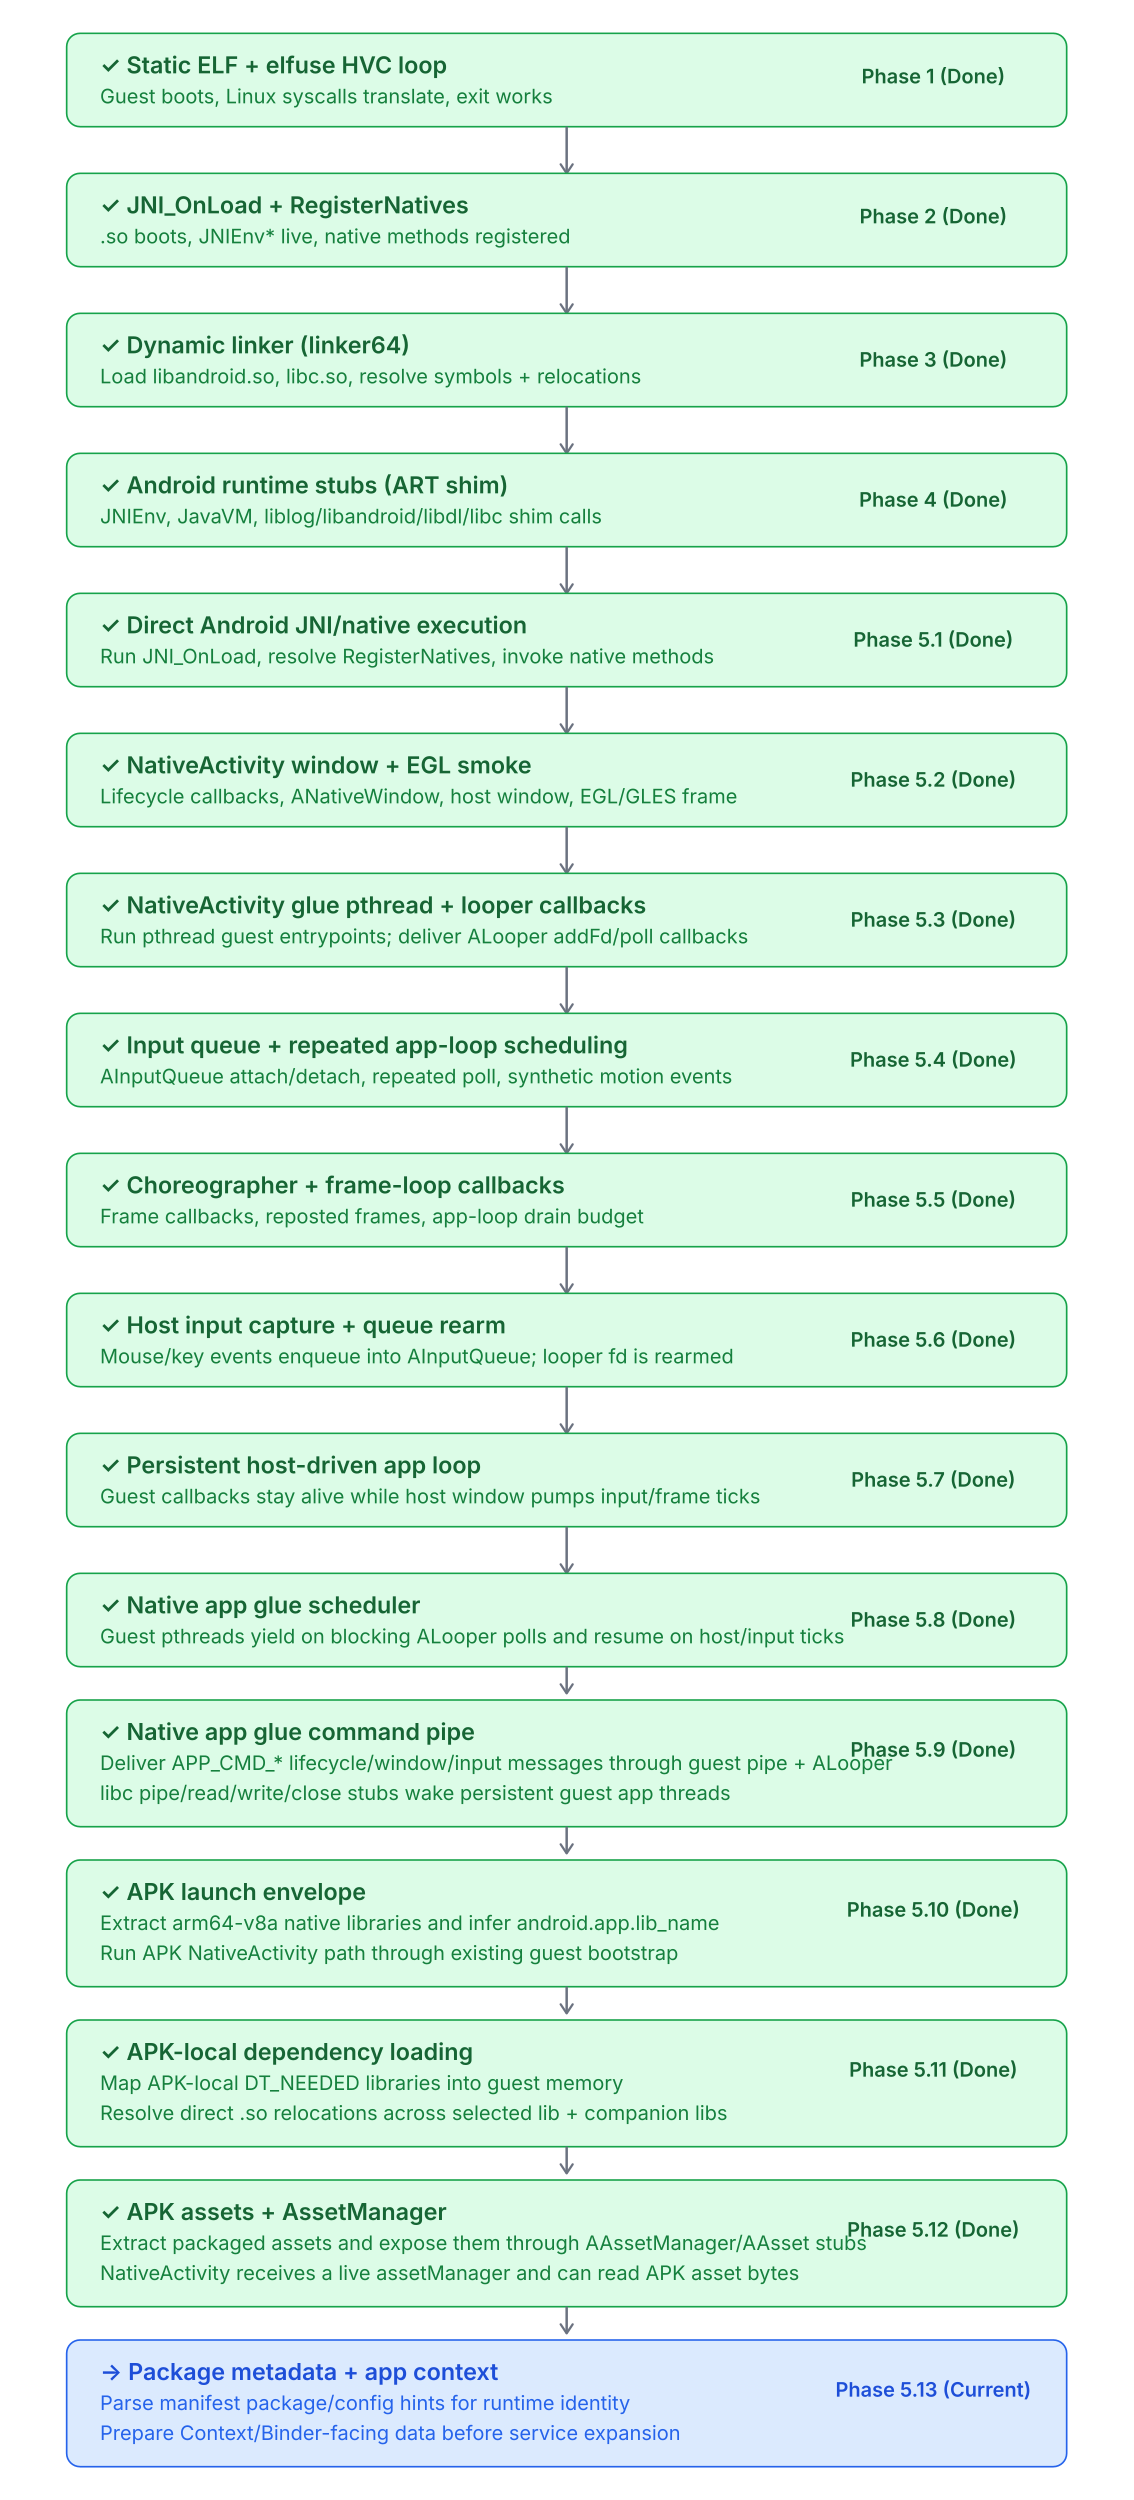
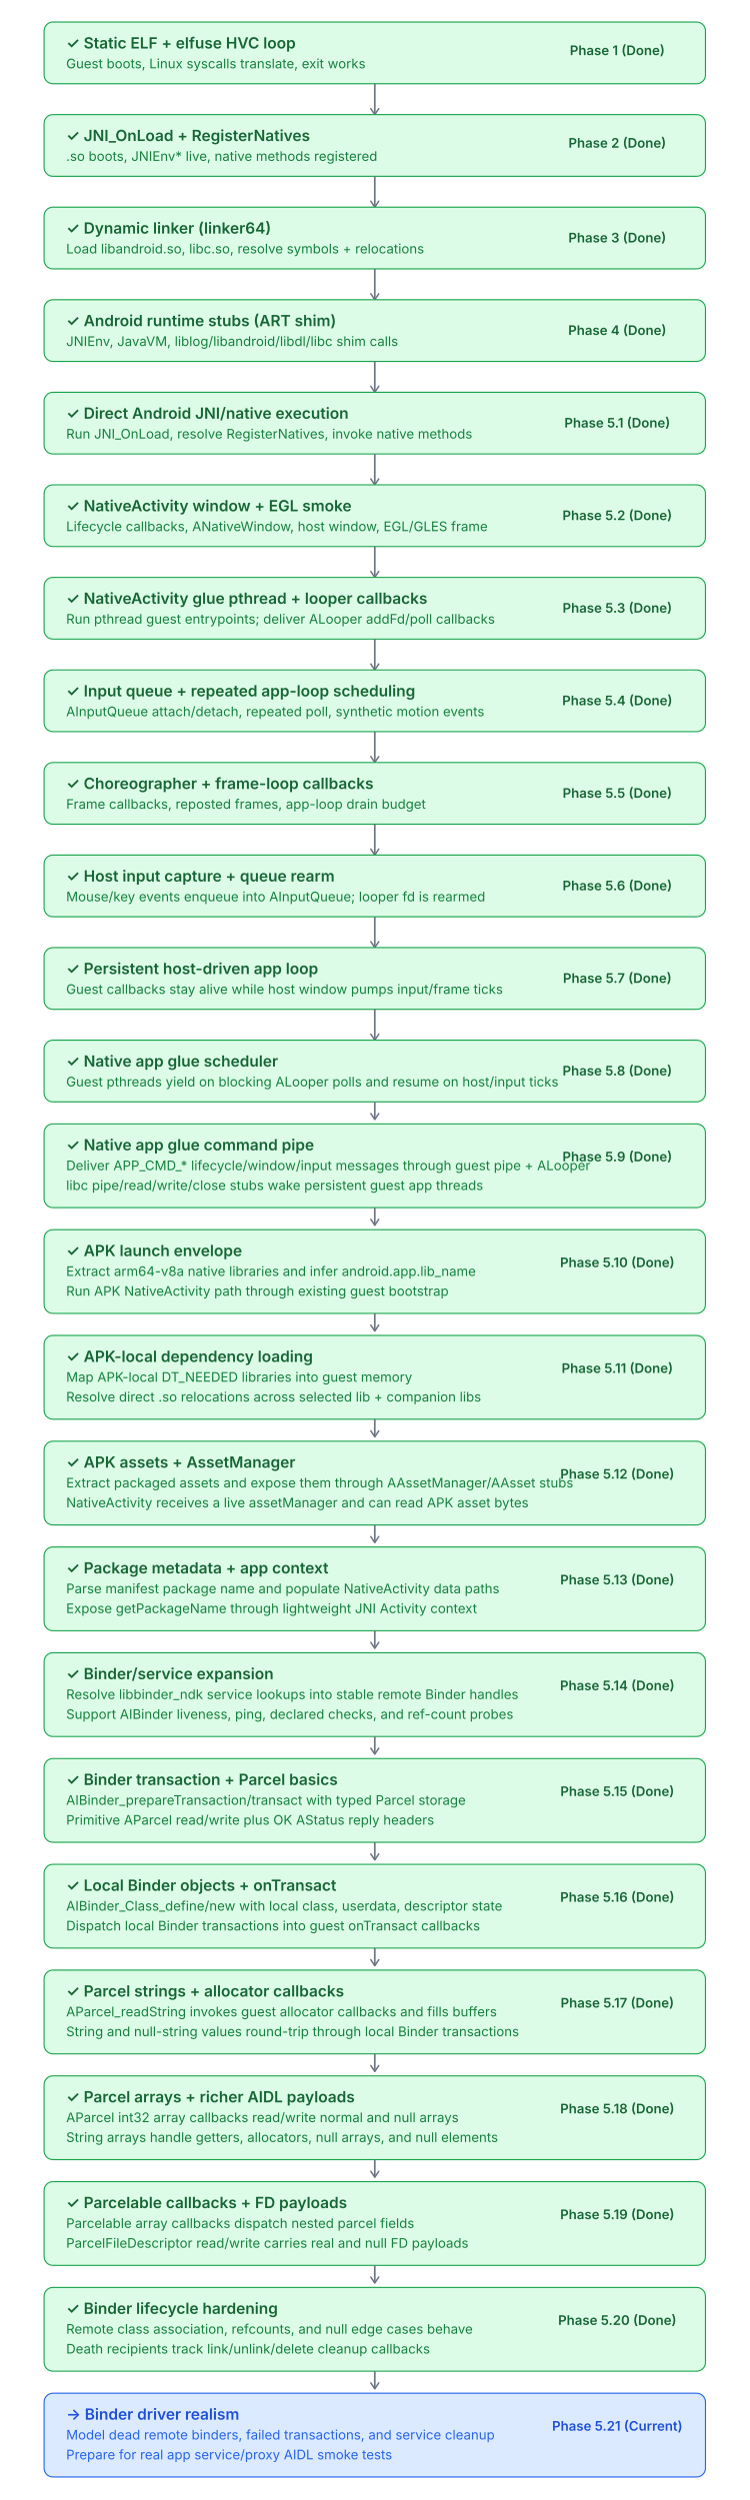
- <svg xmlns="http://www.w3.org/2000/svg" width="100%" viewBox="0 0 680 1500" role="img">
+ <svg xmlns="http://www.w3.org/2000/svg" width="100%" viewBox="0 0 680 2268" role="img">
  <style>
text{font-family:-apple-system,BlinkMacSystemFont,"Segoe UI",sans-serif}
.done{fill:#DCFCE7;stroke:#16A34A;stroke-width:1}
.done-title{fill:#166534;font-size:14px;font-weight:600}
.done-subtitle{fill:#15803D;font-size:12px}
.current{fill:#DBEAFE;stroke:#2563EB;stroke-width:1}
.current-title{fill:#1D4ED8;font-size:14px;font-weight:600}
.current-subtitle{fill:#2563EB;font-size:12px}
.future{fill:#F9FAFB;stroke:#9CA3AF;stroke-width:1}
.future-title{fill:#4B5563;font-size:14px;font-weight:600}
.future-subtitle{fill:#6B7280;font-size:12px}
.phase-label{font-size:12px;font-weight:600}
.arrow{stroke:#6B7280;stroke-width:1.5;fill:none}
.callout{fill:#FFFBEB;stroke:#D97706;stroke-width:1;stroke-dasharray:4 3}
.callout-text{fill:#92400E;font-size:12px}
</style>
  <defs>
    <marker id="arrow" viewBox="0 0 10 10" refX="8" refY="5" markerWidth="6" markerHeight="6" orient="auto-start-reverse">
      <path d="M2 1L8 5L2 9" fill="none" stroke="#6B7280" stroke-width="1.5" stroke-linecap="round" stroke-linejoin="round" />
    </marker>
  </defs>
  <g>
    <rect class="done" x="40" y="20" width="600" height="56" rx="8" />
    <text class="done-title" x="60" y="44">✓ Static ELF + elfuse HVC loop</text>
    <text class="done-subtitle" x="60" y="62">Guest boots, Linux syscalls translate, exit works</text>
    <text class="done-title phase-label" x="560" y="50" text-anchor="middle">Phase 1 (Done)</text>
  </g>
  <line class="arrow" x1="340" y1="76" x2="340" y2="104" marker-end="url(#arrow)" />
  <g>
    <rect class="done" x="40" y="104" width="600" height="56" rx="8" />
    <text class="done-title" x="60" y="128">✓ JNI_OnLoad + RegisterNatives</text>
    <text class="done-subtitle" x="60" y="146">.so boots, JNIEnv* live, native methods registered</text>
    <text class="done-title phase-label" x="560" y="134" text-anchor="middle">Phase 2 (Done)</text>
  </g>
  <line class="arrow" x1="340" y1="160" x2="340" y2="188" marker-end="url(#arrow)" />
  <g>
    <rect class="done" x="40" y="188" width="600" height="56" rx="8" />
    <text class="done-title" x="60" y="212">✓ Dynamic linker (linker64)</text>
    <text class="done-subtitle" x="60" y="230">Load libandroid.so, libc.so, resolve symbols + relocations</text>
    <text class="done-title phase-label" x="560" y="220" text-anchor="middle">Phase 3 (Done)</text>
  </g>
  <line class="arrow" x1="340" y1="244" x2="340" y2="272" marker-end="url(#arrow)" />
  <g>
    <rect class="done" x="40" y="272" width="600" height="56" rx="8" />
    <text class="done-title" x="60" y="296">✓ Android runtime stubs (ART shim)</text>
    <text class="done-subtitle" x="60" y="314">JNIEnv, JavaVM, liblog/libandroid/libdl/libc shim calls</text>
    <text class="done-title phase-label" x="560" y="304" text-anchor="middle">Phase 4 (Done)</text>
  </g>
  <line class="arrow" x1="340" y1="328" x2="340" y2="356" marker-end="url(#arrow)" />
  <g>
    <rect class="done" x="40" y="356" width="600" height="56" rx="8" />
    <text class="done-title" x="60" y="380">✓ Direct Android JNI/native execution</text>
    <text class="done-subtitle" x="60" y="398">Run JNI_OnLoad, resolve RegisterNatives, invoke native methods</text>
    <text class="done-title phase-label" x="560" y="388" text-anchor="middle">Phase 5.1 (Done)</text>
  </g>
  <line class="arrow" x1="340" y1="412" x2="340" y2="440" marker-end="url(#arrow)" />
  <g>
    <rect class="done" x="40" y="440" width="600" height="56" rx="8" />
    <text class="done-title" x="60" y="464">✓ NativeActivity window + EGL smoke</text>
    <text class="done-subtitle" x="60" y="482">Lifecycle callbacks, ANativeWindow, host window, EGL/GLES frame</text>
    <text class="done-title phase-label" x="560" y="472" text-anchor="middle">Phase 5.2 (Done)</text>
  </g>
  <line class="arrow" x1="340" y1="496" x2="340" y2="524" marker-end="url(#arrow)" />
  <g>
    <rect class="done" x="40" y="524" width="600" height="56" rx="8" />
    <text class="done-title" x="60" y="548">✓ NativeActivity glue pthread + looper callbacks</text>
    <text class="done-subtitle" x="60" y="566">Run pthread guest entrypoints; deliver ALooper addFd/poll callbacks</text>
    <text class="done-title phase-label" x="560" y="556" text-anchor="middle">Phase 5.3 (Done)</text>
  </g>
  <line class="arrow" x1="340" y1="580" x2="340" y2="608" marker-end="url(#arrow)" />
  <g>
    <rect class="done" x="40" y="608" width="600" height="56" rx="8" />
    <text class="done-title" x="60" y="632">✓ Input queue + repeated app-loop scheduling</text>
    <text class="done-subtitle" x="60" y="650">AInputQueue attach/detach, repeated poll, synthetic motion events</text>
    <text class="done-title phase-label" x="560" y="640" text-anchor="middle">Phase 5.4 (Done)</text>
  </g>
  <line class="arrow" x1="340" y1="664" x2="340" y2="692" marker-end="url(#arrow)" />
  <g>
    <rect class="done" x="40" y="692" width="600" height="56" rx="8" />
    <text class="done-title" x="60" y="716">✓ Choreographer + frame-loop callbacks</text>
    <text class="done-subtitle" x="60" y="734">Frame callbacks, reposted frames, app-loop drain budget</text>
    <text class="done-title phase-label" x="560" y="724" text-anchor="middle">Phase 5.5 (Done)</text>
  </g>
  <line class="arrow" x1="340" y1="748" x2="340" y2="776" marker-end="url(#arrow)" />
  <g>
    <rect class="done" x="40" y="776" width="600" height="56" rx="8" />
    <text class="done-title" x="60" y="800">✓ Host input capture + queue rearm</text>
    <text class="done-subtitle" x="60" y="818">Mouse/key events enqueue into AInputQueue; looper fd is rearmed</text>
    <text class="done-title phase-label" x="560" y="808" text-anchor="middle">Phase 5.6 (Done)</text>
  </g>
  <line class="arrow" x1="340" y1="832" x2="340" y2="860" marker-end="url(#arrow)" />
  <g>
    <rect class="done" x="40" y="860" width="600" height="56" rx="8" />
    <text class="done-title" x="60" y="884">✓ Persistent host-driven app loop</text>
    <text class="done-subtitle" x="60" y="902">Guest callbacks stay alive while host window pumps input/frame ticks</text>
    <text class="done-title phase-label" x="560" y="892" text-anchor="middle">Phase 5.7 (Done)</text>
  </g>
  <line class="arrow" x1="340" y1="916" x2="340" y2="944" marker-end="url(#arrow)" />
  <g>
    <rect class="done" x="40" y="944" width="600" height="56" rx="8" />
    <text class="done-title" x="60" y="968">✓ Native app glue scheduler</text>
    <text class="done-subtitle" x="60" y="986">Guest pthreads yield on blocking ALooper polls and resume on host/input ticks</text>
    <text class="done-title phase-label" x="560" y="976" text-anchor="middle">Phase 5.8 (Done)</text>
  </g>
  <line class="arrow" x1="340" y1="1000" x2="340" y2="1016" marker-end="url(#arrow)" />
  <g>
    <rect class="done" x="40" y="1020" width="600" height="76" rx="8" />
    <text class="done-title" x="60" y="1044">✓ Native app glue command pipe</text>
    <text class="done-subtitle" x="60" y="1062">Deliver APP_CMD_* lifecycle/window/input messages through guest pipe + ALooper</text>
    <text class="done-subtitle" x="60" y="1080">libc pipe/read/write/close stubs wake persistent guest app threads</text>
    <text class="done-title phase-label" x="560" y="1054" text-anchor="middle">Phase 5.9 (Done)</text>
  </g>
  <line class="arrow" x1="340" y1="1096" x2="340" y2="1112" marker-end="url(#arrow)" />
  <g>
    <rect class="done" x="40" y="1116" width="600" height="76" rx="8" />
    <text class="done-title" x="60" y="1140">✓ APK launch envelope</text>
    <text class="done-subtitle" x="60" y="1158">Extract arm64-v8a native libraries and infer android.app.lib_name</text>
    <text class="done-subtitle" x="60" y="1176">Run APK NativeActivity path through existing guest bootstrap</text>
    <text class="done-title phase-label" x="560" y="1150" text-anchor="middle">Phase 5.10 (Done)</text>
  </g>
  <line class="arrow" x1="340" y1="1192" x2="340" y2="1208" marker-end="url(#arrow)" />
  <g>
    <rect class="done" x="40" y="1212" width="600" height="76" rx="8" />
    <text class="done-title" x="60" y="1236">✓ APK-local dependency loading</text>
    <text class="done-subtitle" x="60" y="1254">Map APK-local DT_NEEDED libraries into guest memory</text>
    <text class="done-subtitle" x="60" y="1272">Resolve direct .so relocations across selected lib + companion libs</text>
    <text class="done-title phase-label" x="560" y="1246" text-anchor="middle">Phase 5.11 (Done)</text>
  </g>
  <line class="arrow" x1="340" y1="1288" x2="340" y2="1304" marker-end="url(#arrow)" />
  <g>
    <rect class="done" x="40" y="1308" width="600" height="76" rx="8" />
    <text class="done-title" x="60" y="1332">✓ APK assets + AssetManager</text>
    <text class="done-subtitle" x="60" y="1350">Extract packaged assets and expose them through AAssetManager/AAsset stubs</text>
    <text class="done-subtitle" x="60" y="1368">NativeActivity receives a live assetManager and can read APK asset bytes</text>
    <text class="done-title phase-label" x="560" y="1342" text-anchor="middle">Phase 5.12 (Done)</text>
  </g>
  <line class="arrow" x1="340" y1="1384" x2="340" y2="1400" marker-end="url(#arrow)" />
  <g>
-     <rect class="current" x="40" y="1404" width="600" height="76" rx="8" />
-     <text class="current-title" x="60" y="1428">→ Package metadata + app context</text>
-     <text class="current-subtitle" x="60" y="1446">Parse manifest package/config hints for runtime identity</text>
-     <text class="current-subtitle" x="60" y="1464">Prepare Context/Binder-facing data before service expansion</text>
-     <text class="current-title phase-label" x="560" y="1438" text-anchor="middle">Phase 5.13 (Current)</text>
+     <rect class="done" x="40" y="1404" width="600" height="76" rx="8" />
+     <text class="done-title" x="60" y="1428">✓ Package metadata + app context</text>
+     <text class="done-subtitle" x="60" y="1446">Parse manifest package name and populate NativeActivity data paths</text>
+     <text class="done-subtitle" x="60" y="1464">Expose getPackageName through lightweight JNI Activity context</text>
+     <text class="done-title phase-label" x="560" y="1438" text-anchor="middle">Phase 5.13 (Done)</text>
+   </g>
+   <line class="arrow" x1="340" y1="1480" x2="340" y2="1496" marker-end="url(#arrow)" />
+   <g>
+     <rect class="done" x="40" y="1500" width="600" height="76" rx="8" />
+     <text class="done-title" x="60" y="1524">✓ Binder/service expansion</text>
+     <text class="done-subtitle" x="60" y="1542">Resolve libbinder_ndk service lookups into stable remote Binder handles</text>
+     <text class="done-subtitle" x="60" y="1560">Support AIBinder liveness, ping, declared checks, and ref-count probes</text>
+     <text class="done-title phase-label" x="560" y="1534" text-anchor="middle">Phase 5.14 (Done)</text>
+   </g>
+   <line class="arrow" x1="340" y1="1576" x2="340" y2="1592" marker-end="url(#arrow)" />
+   <g>
+     <rect class="done" x="40" y="1596" width="600" height="76" rx="8" />
+     <text class="done-title" x="60" y="1620">✓ Binder transaction + Parcel basics</text>
+     <text class="done-subtitle" x="60" y="1638">AIBinder_prepareTransaction/transact with typed Parcel storage</text>
+     <text class="done-subtitle" x="60" y="1656">Primitive AParcel read/write plus OK AStatus reply headers</text>
+     <text class="done-title phase-label" x="560" y="1630" text-anchor="middle">Phase 5.15 (Done)</text>
+   </g>
+   <line class="arrow" x1="340" y1="1672" x2="340" y2="1688" marker-end="url(#arrow)" />
+   <g>
+     <rect class="done" x="40" y="1692" width="600" height="76" rx="8" />
+     <text class="done-title" x="60" y="1716">✓ Local Binder objects + onTransact</text>
+     <text class="done-subtitle" x="60" y="1734">AIBinder_Class_define/new with local class, userdata, descriptor state</text>
+     <text class="done-subtitle" x="60" y="1752">Dispatch local Binder transactions into guest onTransact callbacks</text>
+     <text class="done-title phase-label" x="560" y="1726" text-anchor="middle">Phase 5.16 (Done)</text>
+   </g>
+   <line class="arrow" x1="340" y1="1768" x2="340" y2="1784" marker-end="url(#arrow)" />
+   <g>
+     <rect class="done" x="40" y="1788" width="600" height="76" rx="8" />
+     <text class="done-title" x="60" y="1812">✓ Parcel strings + allocator callbacks</text>
+     <text class="done-subtitle" x="60" y="1830">AParcel_readString invokes guest allocator callbacks and fills buffers</text>
+     <text class="done-subtitle" x="60" y="1848">String and null-string values round-trip through local Binder transactions</text>
+     <text class="done-title phase-label" x="560" y="1822" text-anchor="middle">Phase 5.17 (Done)</text>
+   </g>
+   <line class="arrow" x1="340" y1="1864" x2="340" y2="1880" marker-end="url(#arrow)" />
+   <g>
+     <rect class="done" x="40" y="1884" width="600" height="76" rx="8" />
+     <text class="done-title" x="60" y="1908">✓ Parcel arrays + richer AIDL payloads</text>
+     <text class="done-subtitle" x="60" y="1926">AParcel int32 array callbacks read/write normal and null arrays</text>
+     <text class="done-subtitle" x="60" y="1944">String arrays handle getters, allocators, null arrays, and null elements</text>
+     <text class="done-title phase-label" x="560" y="1918" text-anchor="middle">Phase 5.18 (Done)</text>
+   </g>
+   <line class="arrow" x1="340" y1="1960" x2="340" y2="1976" marker-end="url(#arrow)" />
+   <g>
+     <rect class="done" x="40" y="1980" width="600" height="76" rx="8" />
+     <text class="done-title" x="60" y="2004">✓ Parcelable callbacks + FD payloads</text>
+     <text class="done-subtitle" x="60" y="2022">Parcelable array callbacks dispatch nested parcel fields</text>
+     <text class="done-subtitle" x="60" y="2040">ParcelFileDescriptor read/write carries real and null FD payloads</text>
+     <text class="done-title phase-label" x="560" y="2014" text-anchor="middle">Phase 5.19 (Done)</text>
+   </g>
+   <line class="arrow" x1="340" y1="2056" x2="340" y2="2072" marker-end="url(#arrow)" />
+   <g>
+     <rect class="done" x="40" y="2076" width="600" height="76" rx="8" />
+     <text class="done-title" x="60" y="2100">✓ Binder lifecycle hardening</text>
+     <text class="done-subtitle" x="60" y="2118">Remote class association, refcounts, and null edge cases behave</text>
+     <text class="done-subtitle" x="60" y="2136">Death recipients track link/unlink/delete cleanup callbacks</text>
+     <text class="done-title phase-label" x="560" y="2110" text-anchor="middle">Phase 5.20 (Done)</text>
+   </g>
+   <line class="arrow" x1="340" y1="2152" x2="340" y2="2168" marker-end="url(#arrow)" />
+   <g>
+     <rect class="current" x="40" y="2172" width="600" height="76" rx="8" />
+     <text class="current-title" x="60" y="2196">→ Binder driver realism</text>
+     <text class="current-subtitle" x="60" y="2214">Model dead remote binders, failed transactions, and service cleanup</text>
+     <text class="current-subtitle" x="60" y="2232">Prepare for real app service/proxy AIDL smoke tests</text>
+     <text class="current-title phase-label" x="560" y="2206" text-anchor="middle">Phase 5.21 (Current)</text>
  </g>
</svg>
